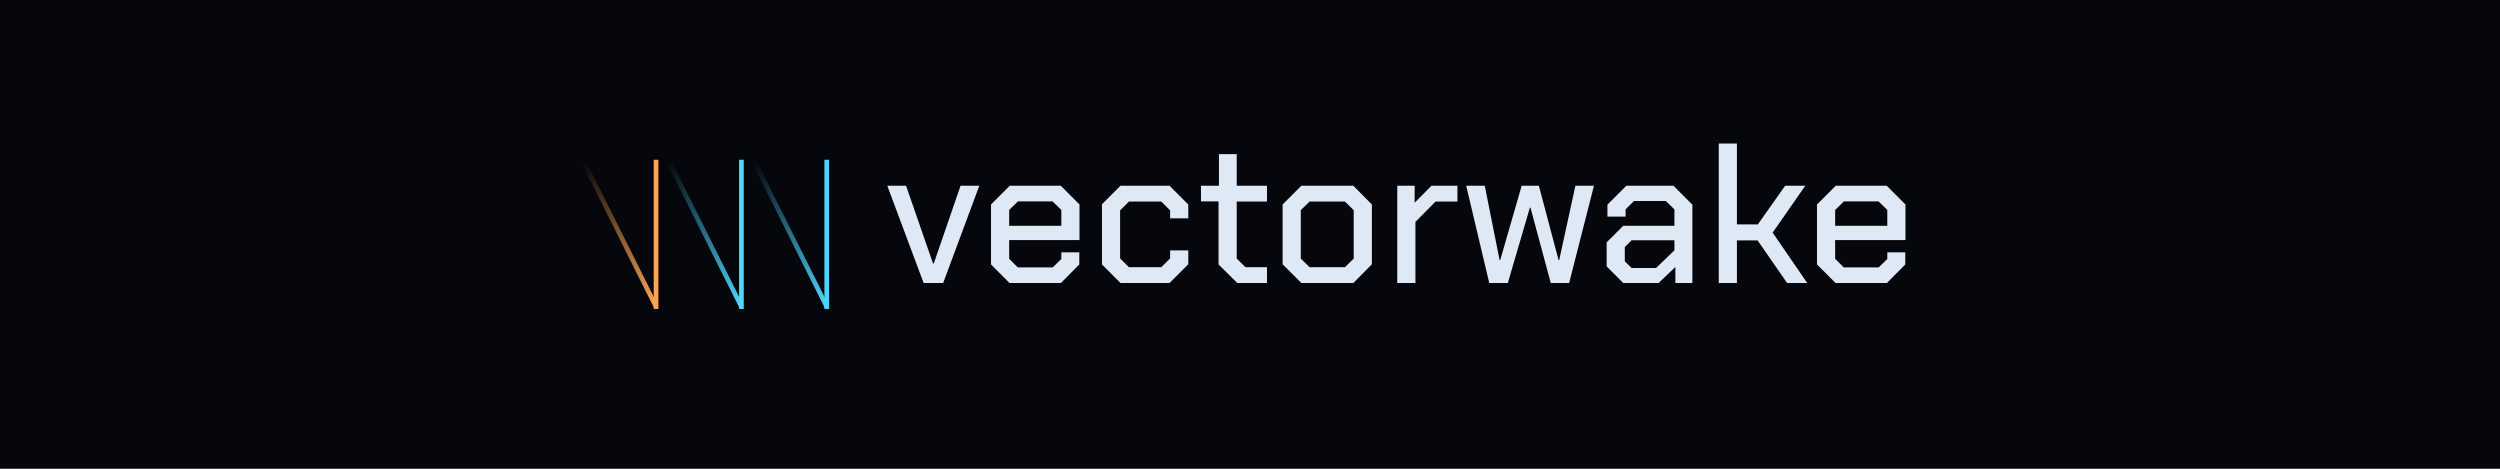
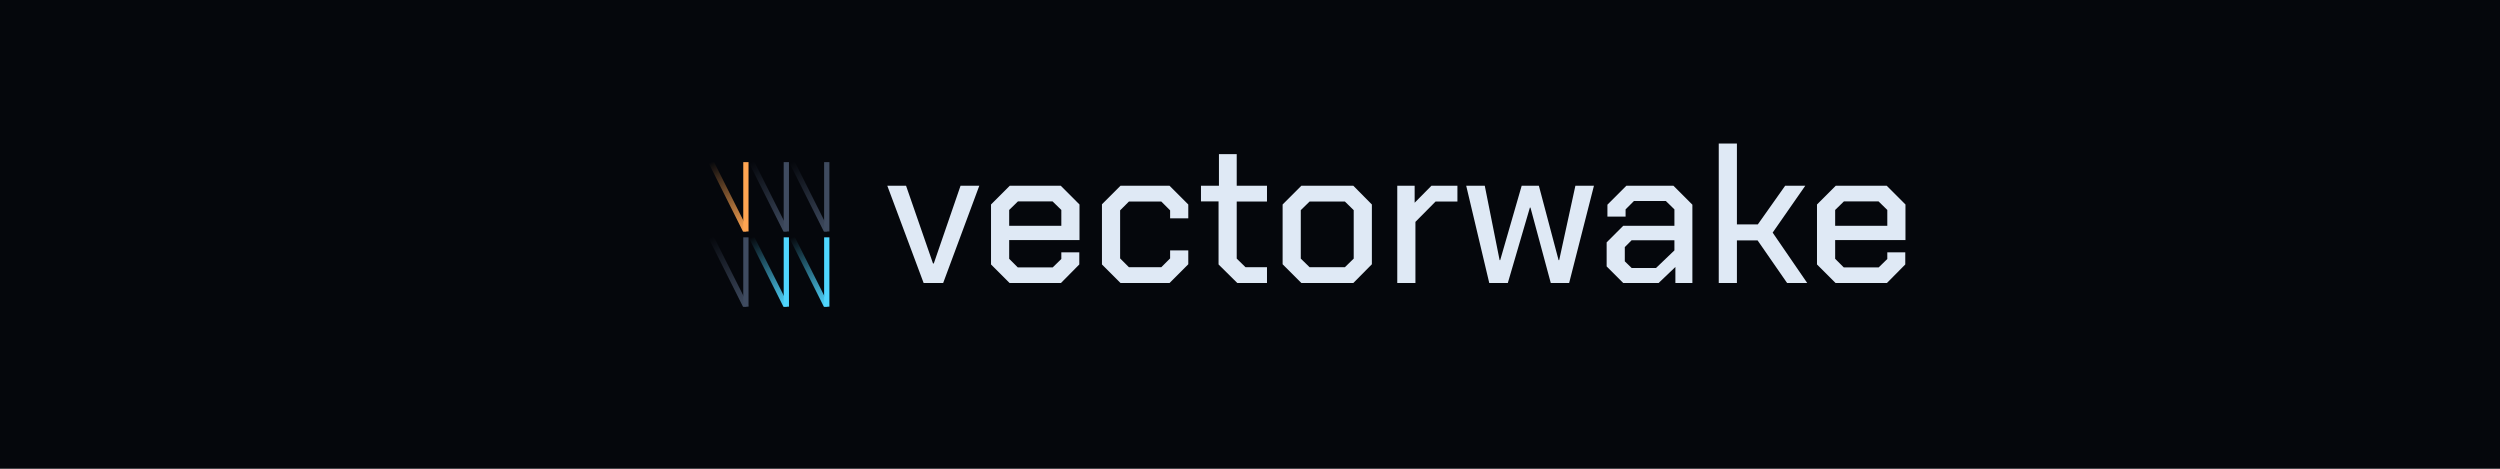
<svg xmlns="http://www.w3.org/2000/svg" width="1280" height="240" viewBox="0 0 1280 240" role="img" aria-label="vectorwake">
  <path d="M0,0H1280V240H0Z" fill="#05070c" />
  <defs>
-     <linearGradient id="w0" gradientUnits="userSpaceOnUse" x1="298.9" y1="83.0" x2="335.9" y2="157.0">
+     <clipPath id="top">
+       <rect x="0" y="83" width="1280" height="35.5" />
+     </clipPath>
+     <clipPath id="bottom">
+       <rect x="0" y="121.5" width="1280" height="35.5" />
+     </clipPath>
+     <linearGradient id="t0" gradientUnits="userSpaceOnUse" x1="364.1" y1="83" x2="381.9" y2="118.5">
      <stop offset="0" stop-color="#ffa552" stop-opacity="0" />
-       <stop offset="1" stop-color="#ffa552" stop-opacity="1" />
+       <stop offset="1" stop-color="#ffa552" />
    </linearGradient>
-     <linearGradient id="w1" gradientUnits="userSpaceOnUse" x1="342.6" y1="83.0" x2="379.6" y2="157.0">
+     <linearGradient id="t1" gradientUnits="userSpaceOnUse" x1="384.8" y1="83" x2="402.6" y2="118.5">
+       <stop offset="0" stop-color="#3f4b60" stop-opacity="0" />
+       <stop offset="1" stop-color="#3f4b60" />
+     </linearGradient>
+     <linearGradient id="t2" gradientUnits="userSpaceOnUse" x1="405.5" y1="83" x2="423.3" y2="118.5">
+       <stop offset="0" stop-color="#3f4b60" stop-opacity="0" />
+       <stop offset="1" stop-color="#3f4b60" />
+     </linearGradient>
+     <linearGradient id="b0" gradientUnits="userSpaceOnUse" x1="364.1" y1="121.5" x2="381.9" y2="157">
+       <stop offset="0" stop-color="#3f4b60" stop-opacity="0" />
+       <stop offset="1" stop-color="#3f4b60" />
+     </linearGradient>
+     <linearGradient id="b1" gradientUnits="userSpaceOnUse" x1="384.8" y1="121.5" x2="402.6" y2="157">
      <stop offset="0" stop-color="#4fd6ff" stop-opacity="0" />
-       <stop offset="1" stop-color="#4fd6ff" stop-opacity="1" />
+       <stop offset="1" stop-color="#4fd6ff" />
    </linearGradient>
-     <linearGradient id="w2" gradientUnits="userSpaceOnUse" x1="386.3" y1="83.0" x2="423.3" y2="157.0">
+     <linearGradient id="b2" gradientUnits="userSpaceOnUse" x1="405.5" y1="121.5" x2="423.3" y2="157">
      <stop offset="0" stop-color="#4fd6ff" stop-opacity="0" />
-       <stop offset="1" stop-color="#4fd6ff" stop-opacity="1" />
+       <stop offset="1" stop-color="#4fd6ff" />
    </linearGradient>
  </defs>
-   <path d="M298.9,83.0 L335.9,157.0" fill="none" stroke="url(#w0)" stroke-width="2.4" />
-   <path d="M335.9,157.0 L335.9,83.0" fill="none" stroke="#ffa552" stroke-width="2.4" stroke-linecap="square" />
-   <path d="M342.6,83.0 L379.6,157.0" fill="none" stroke="url(#w1)" stroke-width="2.4" />
-   <path d="M379.6,157.0 L379.6,83.0" fill="none" stroke="#4fd6ff" stroke-width="2.4" stroke-linecap="square" />
-   <path d="M386.3,83.0 L423.3,157.0" fill="none" stroke="url(#w2)" stroke-width="2.4" />
-   <path d="M423.3,157.0 L423.3,83.0" fill="none" stroke="#4fd6ff" stroke-width="2.4" stroke-linecap="square" />
+   <g fill="none" stroke-width="2.7">
+     <path d="M364.1,83 L381.9,118.5" stroke="url(#t0)" clip-path="url(#top)" />
+     <path d="M381.9,118.5 L381.9,83" stroke="#ffa552" clip-path="url(#top)" />
+     <path d="M384.8,83 L402.6,118.5" stroke="url(#t1)" clip-path="url(#top)" />
+     <path d="M402.6,118.5 L402.6,83" stroke="#3f4b60" clip-path="url(#top)" />
+     <path d="M405.5,83 L423.3,118.5" stroke="url(#t2)" clip-path="url(#top)" />
+     <path d="M423.3,118.5 L423.3,83" stroke="#3f4b60" clip-path="url(#top)" />
+     <path d="M364.1,121.5 L381.9,157" stroke="url(#b0)" clip-path="url(#bottom)" />
+     <path d="M381.9,157 L381.9,121.5" stroke="#3f4b60" clip-path="url(#bottom)" />
+     <path d="M384.8,121.5 L402.6,157" stroke="url(#b1)" clip-path="url(#bottom)" />
+     <path d="M402.6,157 L402.6,121.5" stroke="#4fd6ff" clip-path="url(#bottom)" />
+     <path d="M405.5,121.5 L423.3,157" stroke="url(#b2)" clip-path="url(#bottom)" />
+     <path d="M423.3,157 L423.3,121.5" stroke="#4fd6ff" clip-path="url(#bottom)" />
+   </g>
  <path transform="translate(453.3,144.9)" d="M1 -49.8H10.6L24.4 -10H24.8L38.5 -49.8H48.1L29.6 0H19.6ZM54.1 -9.5V-40.2L63.7 -49.8H89.8L99.4 -40.2V-22H63.4V-12.4L67.8 -8H85.7L90.1 -12.3V-15.7H99.3V-9.5L89.9 0H63.6ZM90.1 -29.3V-37.4L85.6 -41.8H67.9L63.4 -37.4V-29.3ZM110.9 -9.5V-40.3L120.4 -49.8H145.5L155.1 -40.2V-33.1H145.8V-37.2L141.3 -41.7H124.7L120.2 -37.2V-12.6L124.7 -8.1H141.3L145.8 -12.6V-16.7H155.1V-9.6L145.5 0H120.4ZM170.6 -9.5V-41.8H161.6V-49.8H170.8V-66H179.9V-49.8H195.4V-41.7H179.9V-12.5L184.4 -8.1H195.4V0H180.2ZM203.4 -9.6V-40.2L213 -49.8H239.6L249.1 -40.2V-9.6L239.6 0H213ZM235.3 -8.1 239.8 -12.5V-37.3L235.3 -41.7H217.2L212.7 -37.3V-12.5L217.2 -8.1ZM262.1 -49.8H271V-41.1L279.6 -49.8H292.9V-41.7H281.7L271.4 -31.3V0H262.1ZM297.4 -49.8H306.9L314.5 -11.7H314.8L325.8 -49.8H334.6L344.7 -11.7H345L353.3 -49.8H362.8L350.1 0H340.7L330.3 -38.6H330L318.7 0H309.2ZM369.3 -8.5V-20.8L377.8 -29.3H404V-37.7L399.6 -42H383.3L379 -37.7V-34H369.7V-40.1L379.4 -49.8H403.5L413.2 -40.1V0H404.5V-8.2L395.9 0H377.8ZM394.6 -7.7 404 -16.7V-21.9H382.1L378.6 -18.4V-11.1L382.1 -7.7ZM426.7 -71.4H436V-30H446.7L460.7 -49.8H471L454.3 -25.8L472 0H461.7L446.6 -21.8H436V0H426.7ZM477 -9.5V-40.2L486.6 -49.8H512.7L522.3 -40.2V-22H486.3V-12.4L490.7 -8H508.6L513 -12.3V-15.7H522.2V-9.5L512.8 0H486.5ZM513 -29.3V-37.4L508.5 -41.8H490.8L486.3 -37.4V-29.3Z" fill="#dfe9f5" />
</svg>
